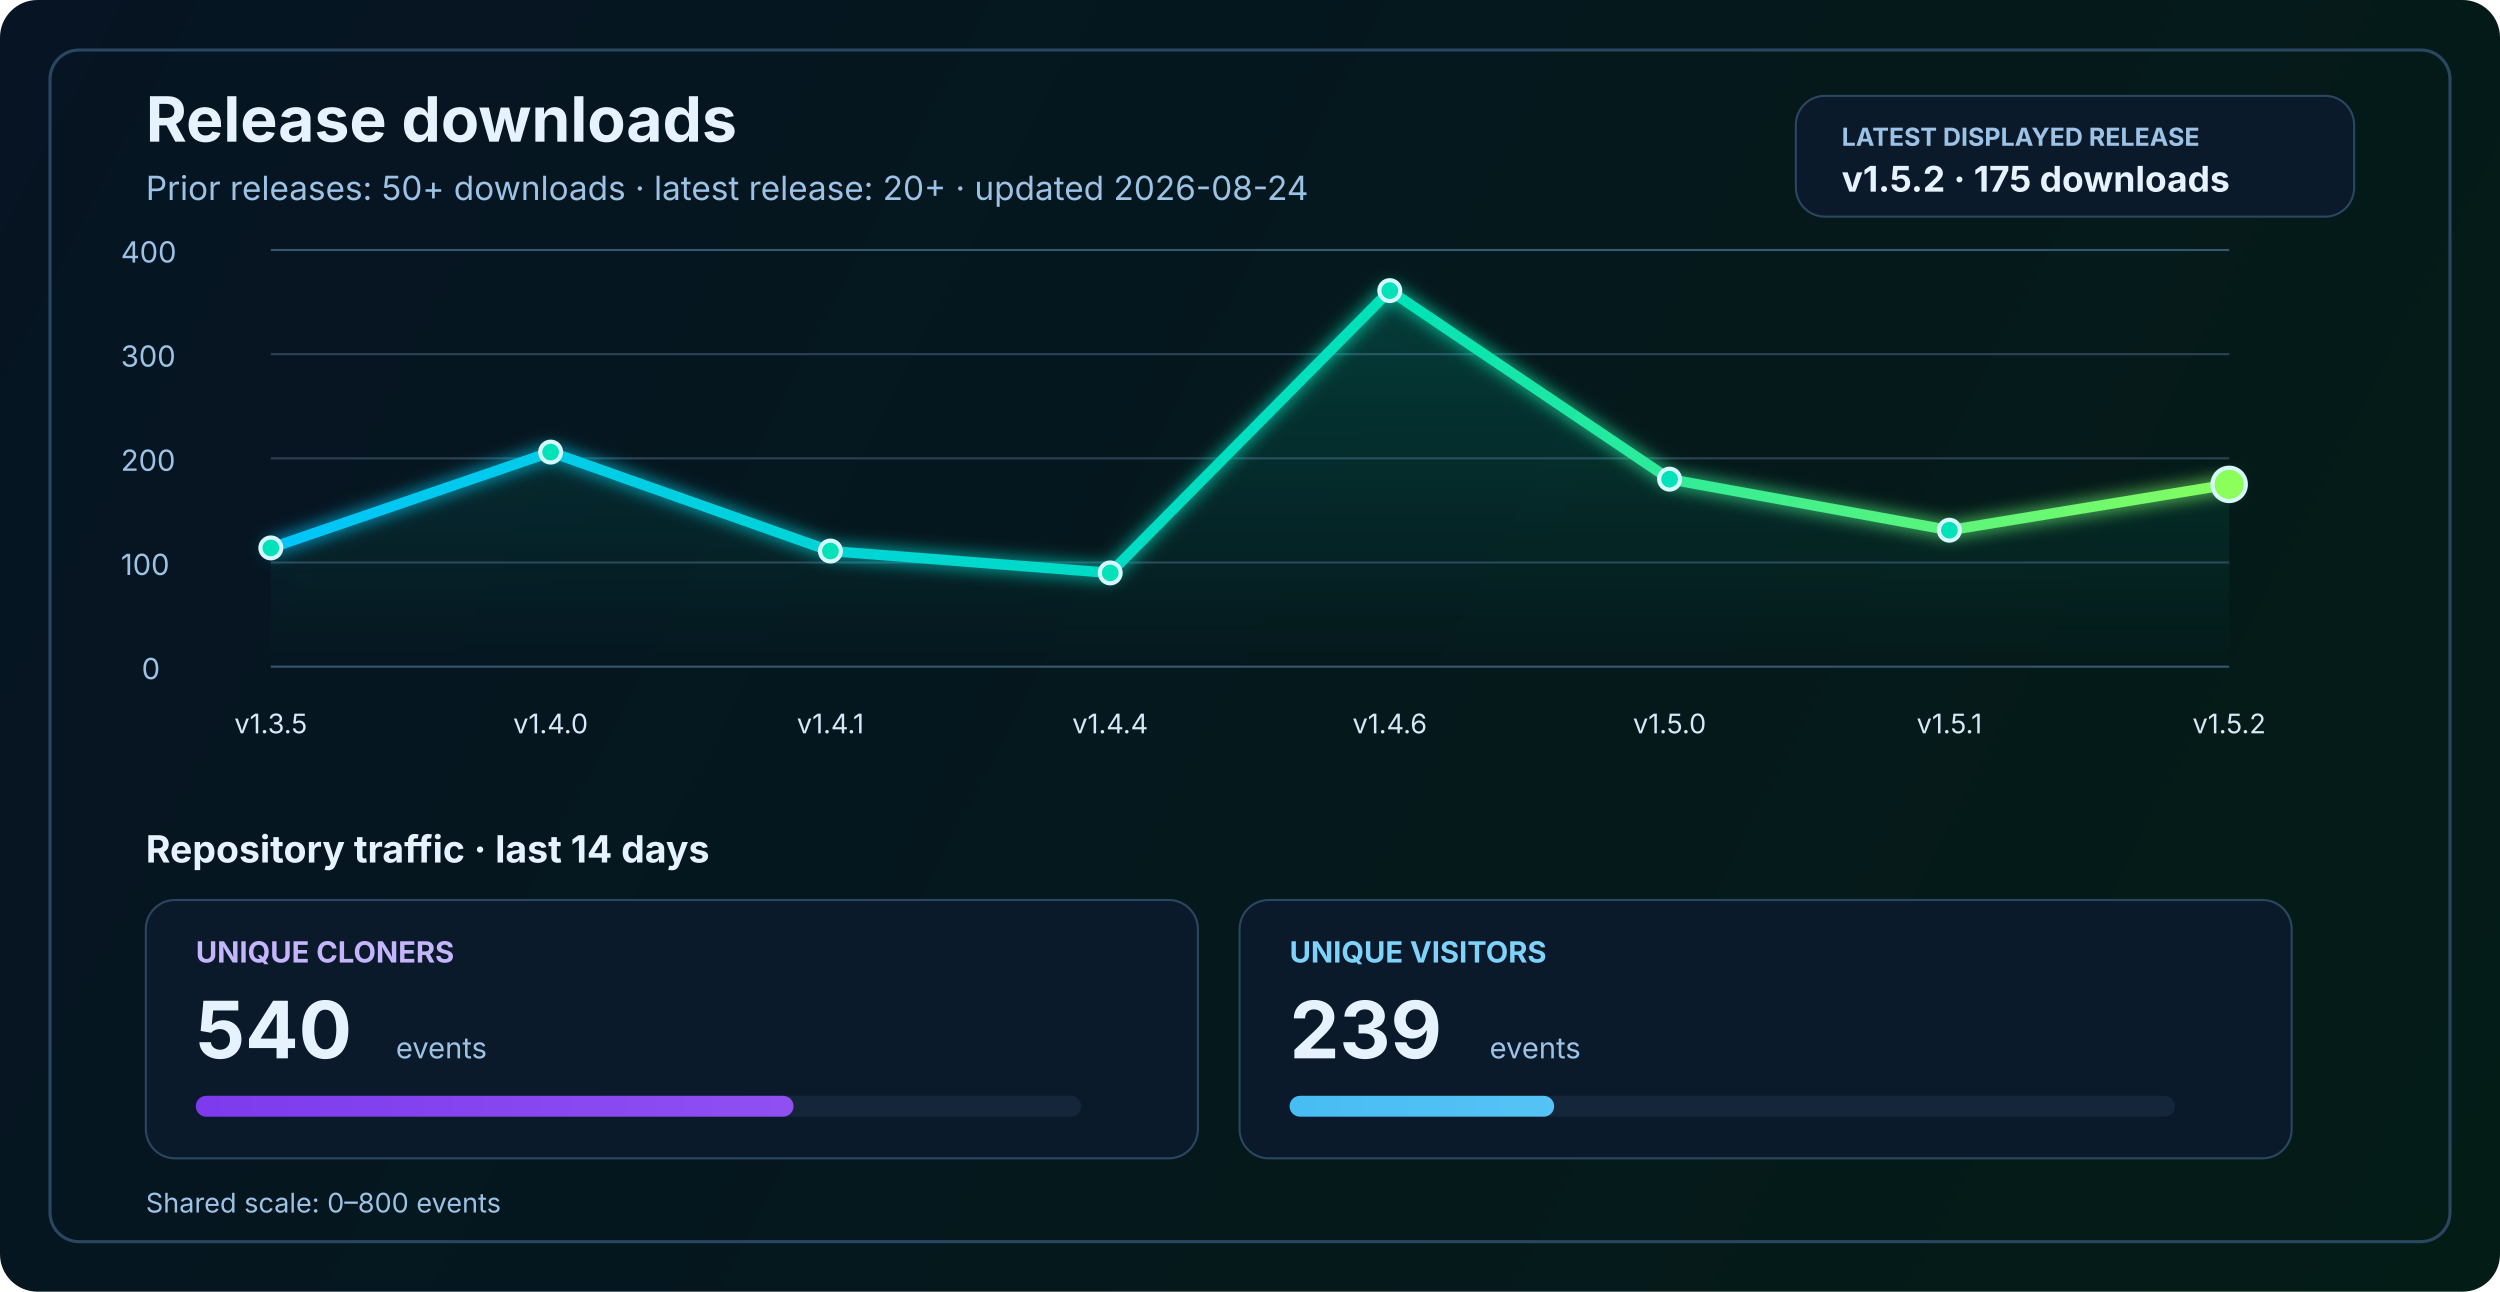
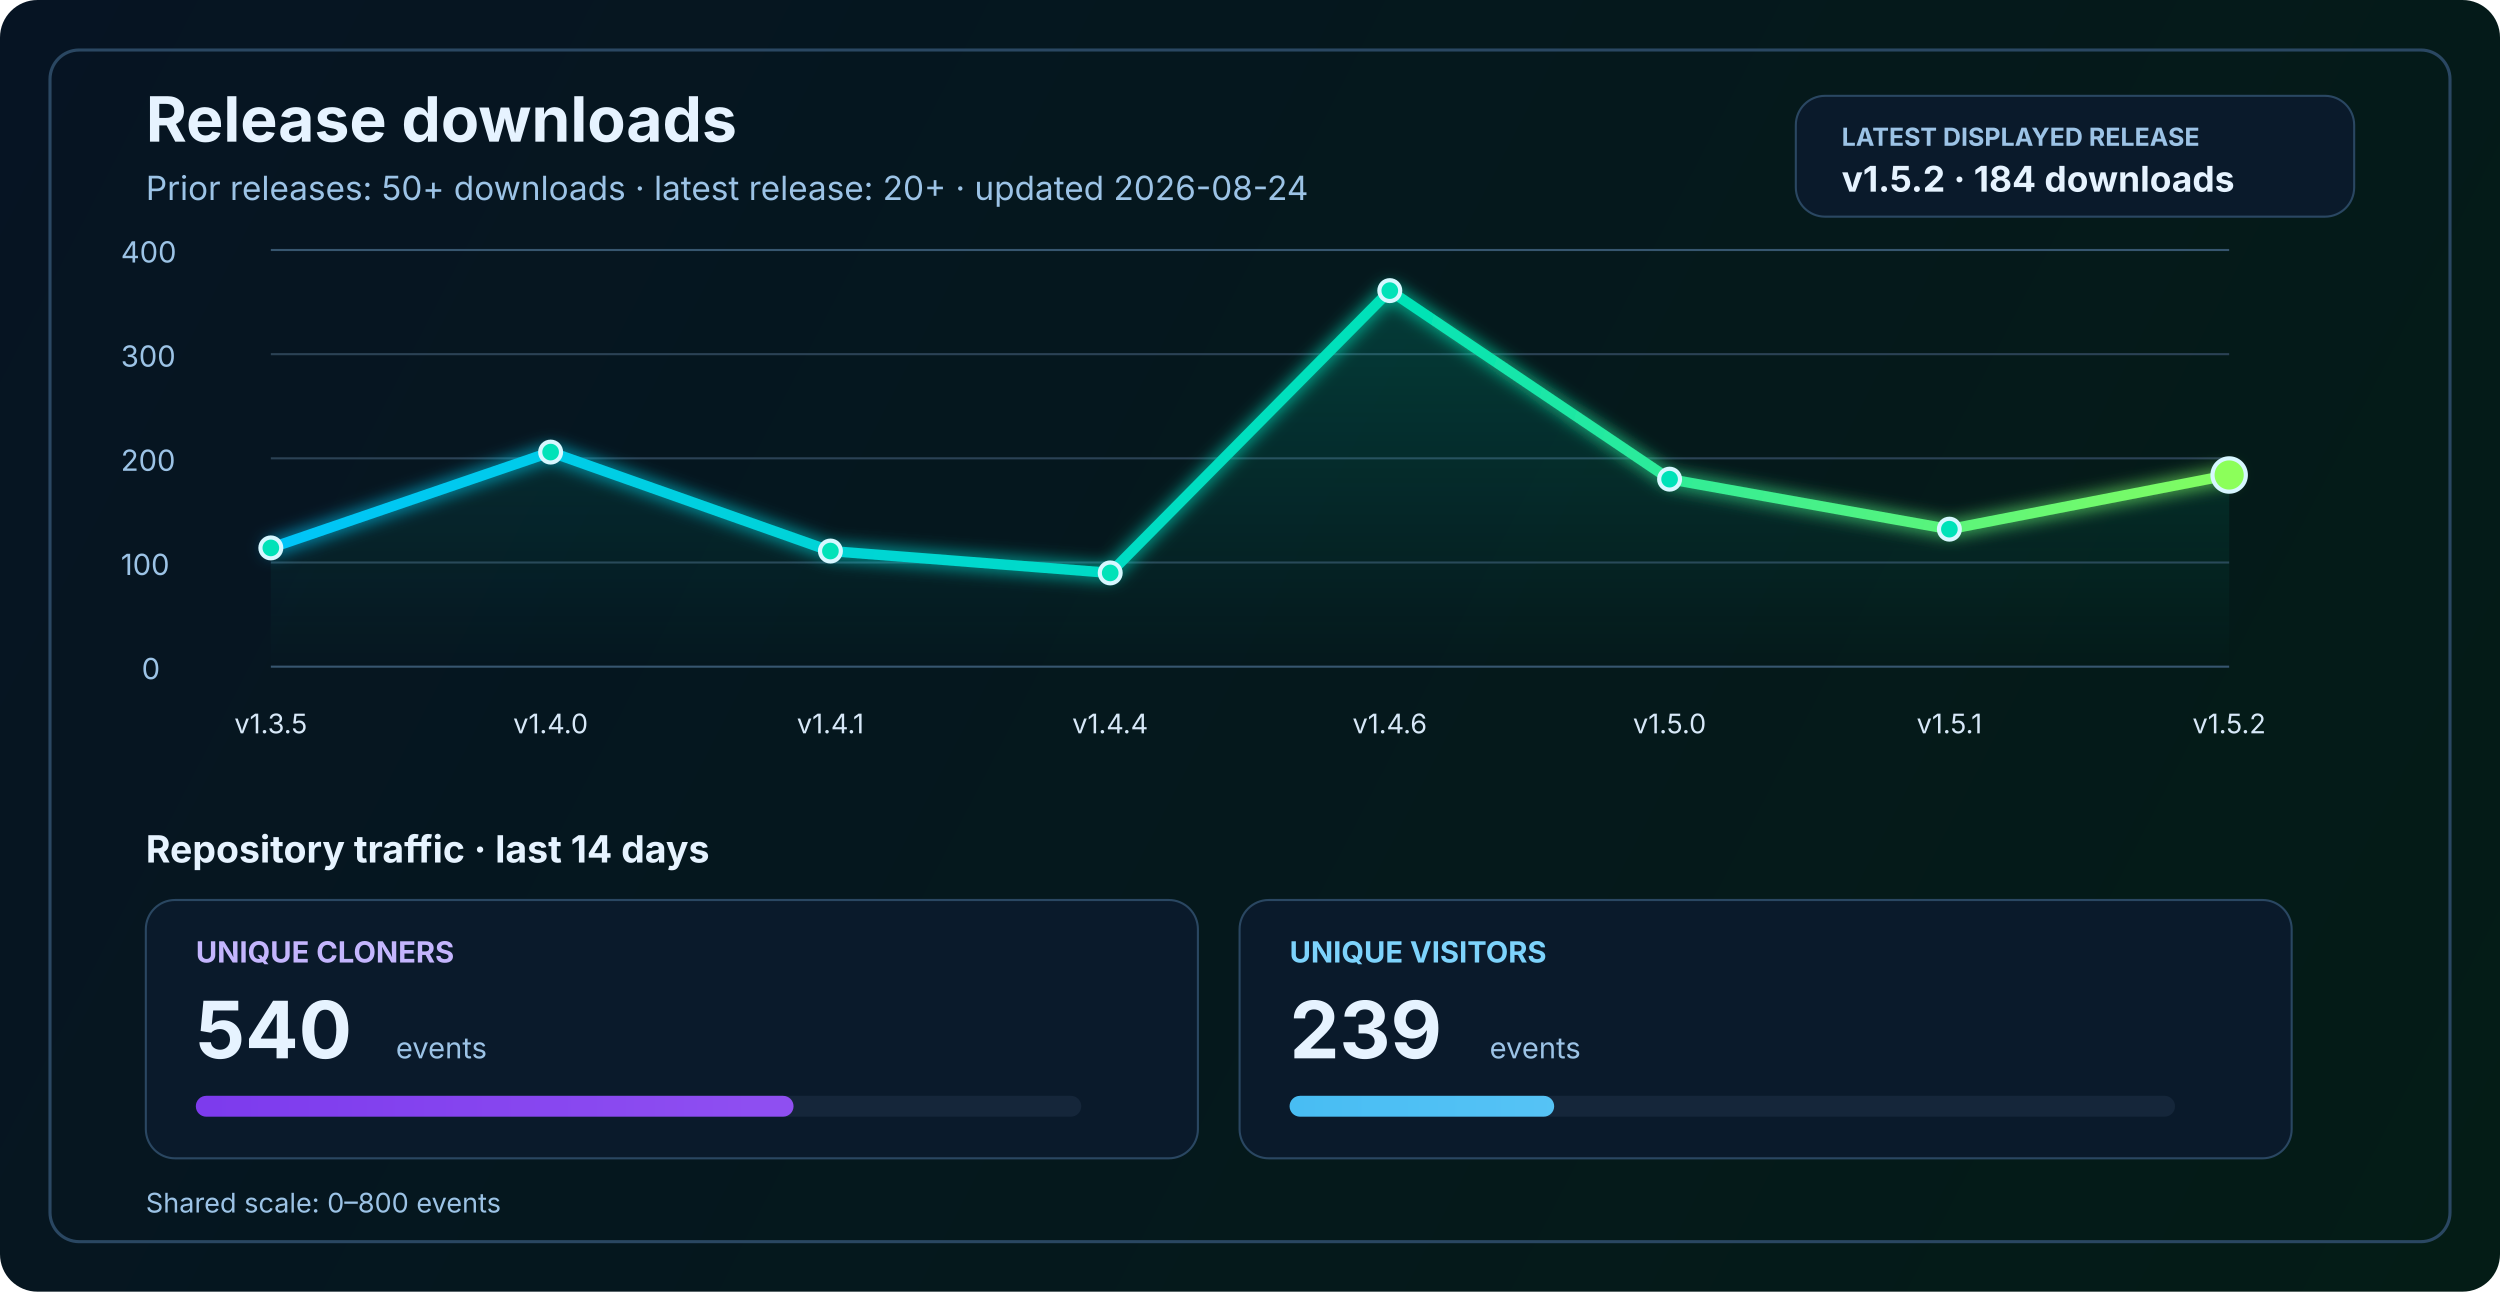
<svg xmlns="http://www.w3.org/2000/svg" width="1200" height="620" viewBox="0 0 1200 620" fill="none" role="img" aria-labelledby="title desc">
  <defs>
    <linearGradient id="bg" x1="0" y1="0" x2="1200" y2="620" gradientUnits="userSpaceOnUse">
      <stop stop-color="#061423" />
      <stop offset="1" stop-color="#041C16" />
    </linearGradient>
    <linearGradient id="line" x1="130" y1="86" x2="1070" y2="340" gradientUnits="userSpaceOnUse">
      <stop stop-color="#00C2FF" />
      <stop offset="0.55" stop-color="#00E2B8" />
      <stop offset="1" stop-color="#8CFF5A" />
    </linearGradient>
    <linearGradient id="area" x1="0" y1="120" x2="0" y2="320" gradientUnits="userSpaceOnUse">
      <stop stop-color="#00E2B8" stop-opacity="0.20" />
      <stop offset="1" stop-color="#00E2B8" stop-opacity="0" />
    </linearGradient>
    <linearGradient id="cloneFill" x1="86" y1="450" x2="1110" y2="450" gradientUnits="userSpaceOnUse">
      <stop stop-color="#7C3AED" />
      <stop offset="1" stop-color="#C084FC" />
    </linearGradient>
    <linearGradient id="viewFill" x1="86" y1="482" x2="1110" y2="482" gradientUnits="userSpaceOnUse">
      <stop stop-color="#0EA5E9" />
      <stop offset="1" stop-color="#7DD3FC" />
    </linearGradient>
    <filter id="glow" x="-50%" y="-50%" width="200%" height="200%">
      <feGaussianBlur stdDeviation="4" result="blur" />
      <feMerge>
        <feMergeNode in="blur" />
        <feMergeNode in="SourceGraphic" />
      </feMerge>
    </filter>
  </defs>
  <rect width="1200" height="620" rx="18" fill="url(#bg)" />
  <rect x="24" y="24" width="1152" height="572" rx="14" stroke="#2A4762" stroke-width="1.5" />
  <text x="70" y="68" fill="#E6F3FF" font-size="30" font-family="SF Pro Display, -apple-system, BlinkMacSystemFont, Segoe UI, sans-serif" font-weight="700">Release downloads</text>
  <text x="70" y="96" fill="#9CC3E6" font-size="16" font-family="SF Pro Text, -apple-system, BlinkMacSystemFont, Segoe UI, sans-serif">Prior releases: 50+ downloads · latest release: 20+ · updated 2026-08-24</text>
  <rect x="862" y="46" width="268" height="58" rx="14" fill="#0A1A2B" stroke="#2A4762" stroke-width="1" />
  <text x="884" y="70" fill="#9CC3E6" font-size="12" font-family="SF Pro Text, -apple-system, BlinkMacSystemFont, Segoe UI, sans-serif" font-weight="700">LATEST DISPLAYED RELEASE</text>
-   <text x="884" y="92" fill="#E6F3FF" font-size="17" font-family="SF Pro Text, -apple-system, BlinkMacSystemFont, Segoe UI, sans-serif" font-weight="700">v1.5.2 · 175 downloads</text>
+   <text x="884" y="92" fill="#E6F3FF" font-size="17" font-family="SF Pro Text, -apple-system, BlinkMacSystemFont, Segoe UI, sans-serif" font-weight="700">v1.5.2 · 184 downloads</text>
  <line x1="130" y1="320.0" x2="1070" y2="320.0" stroke="#37566F" stroke-width="1" />
  <line x1="130" y1="270.0" x2="1070" y2="270.0" stroke="#2B4255" stroke-width="1" />
  <line x1="130" y1="220.0" x2="1070" y2="220.0" stroke="#2B4255" stroke-width="1" />
  <line x1="130" y1="170.0" x2="1070" y2="170.0" stroke="#2B4255" stroke-width="1" />
  <line x1="130" y1="120.0" x2="1070" y2="120.0" stroke="#37566F" stroke-width="1" />
  <text x="68" y="326.0" fill="#9CC3E6" font-size="14" font-family="SF Pro Text, -apple-system, BlinkMacSystemFont, Segoe UI, sans-serif">0</text>
  <text x="58" y="276.0" fill="#9CC3E6" font-size="14" font-family="SF Pro Text, -apple-system, BlinkMacSystemFont, Segoe UI, sans-serif">100</text>
  <text x="58" y="226.0" fill="#9CC3E6" font-size="14" font-family="SF Pro Text, -apple-system, BlinkMacSystemFont, Segoe UI, sans-serif">200</text>
  <text x="58" y="176.0" fill="#9CC3E6" font-size="14" font-family="SF Pro Text, -apple-system, BlinkMacSystemFont, Segoe UI, sans-serif">300</text>
  <text x="58" y="126.0" fill="#9CC3E6" font-size="14" font-family="SF Pro Text, -apple-system, BlinkMacSystemFont, Segoe UI, sans-serif">400</text>
-   <path d="M 130.0 263.0 L 264.3 217.0 L 398.6 264.5 L 532.9 275.0 L 667.1 139.5 L 801.4 230.0 L 935.7 254.5 L 1070.0 232.5 L 1070 320 L 130 320 Z" fill="url(#area)" />
-   <polyline points="130.0,263.0 264.3,217.0 398.6,264.5 532.9,275.0 667.1,139.5 801.4,230.0 935.7,254.5 1070.0,232.5" fill="none" stroke="url(#line)" stroke-width="5" stroke-linecap="round" stroke-linejoin="round" filter="url(#glow)" />
+   <path d="M 130.0 263.0 L 264.3 217.0 L 398.6 264.5 L 532.9 275.0 L 667.1 139.5 L 801.4 230.0 L 935.7 254.0 L 1070.0 228.0 L 1070 320 L 130 320 Z" fill="url(#area)" />
+   <polyline points="130.0,263.0 264.3,217.0 398.6,264.5 532.9,275.0 667.1,139.5 801.4,230.0 935.7,254.0 1070.0,228.0" fill="none" stroke="url(#line)" stroke-width="5" stroke-linecap="round" stroke-linejoin="round" filter="url(#glow)" />
  <circle cx="130.0" cy="263.0" r="5" fill="#00E2B8" stroke="#D7F7FF" stroke-width="2" />
  <circle cx="264.3" cy="217.0" r="5" fill="#00E2B8" stroke="#D7F7FF" stroke-width="2" />
  <circle cx="398.6" cy="264.5" r="5" fill="#00E2B8" stroke="#D7F7FF" stroke-width="2" />
  <circle cx="532.9" cy="275.0" r="5" fill="#00E2B8" stroke="#D7F7FF" stroke-width="2" />
  <circle cx="667.1" cy="139.5" r="5" fill="#00E2B8" stroke="#D7F7FF" stroke-width="2" />
  <circle cx="801.4" cy="230.0" r="5" fill="#00E2B8" stroke="#D7F7FF" stroke-width="2" />
-   <circle cx="935.7" cy="254.5" r="5" fill="#00E2B8" stroke="#D7F7FF" stroke-width="2" />
-   <circle cx="1070.0" cy="232.5" r="8" fill="#8CFF5A" stroke="#D7F7FF" stroke-width="2" />
+   <circle cx="935.7" cy="254.0" r="5" fill="#00E2B8" stroke="#D7F7FF" stroke-width="2" />
+   <circle cx="1070.0" cy="228.0" r="8" fill="#8CFF5A" stroke="#D7F7FF" stroke-width="2" />
  <text x="130.0" y="352" text-anchor="middle" fill="#D7E8F8" font-size="13" font-family="SF Pro Text, -apple-system, BlinkMacSystemFont, Segoe UI, sans-serif">v1.3.5</text>
  <text x="264.3" y="352" text-anchor="middle" fill="#D7E8F8" font-size="13" font-family="SF Pro Text, -apple-system, BlinkMacSystemFont, Segoe UI, sans-serif">v1.4.0</text>
  <text x="398.6" y="352" text-anchor="middle" fill="#D7E8F8" font-size="13" font-family="SF Pro Text, -apple-system, BlinkMacSystemFont, Segoe UI, sans-serif">v1.4.1</text>
  <text x="532.9" y="352" text-anchor="middle" fill="#D7E8F8" font-size="13" font-family="SF Pro Text, -apple-system, BlinkMacSystemFont, Segoe UI, sans-serif">v1.4.4</text>
  <text x="667.1" y="352" text-anchor="middle" fill="#D7E8F8" font-size="13" font-family="SF Pro Text, -apple-system, BlinkMacSystemFont, Segoe UI, sans-serif">v1.4.6</text>
  <text x="801.4" y="352" text-anchor="middle" fill="#D7E8F8" font-size="13" font-family="SF Pro Text, -apple-system, BlinkMacSystemFont, Segoe UI, sans-serif">v1.5.0</text>
  <text x="935.7" y="352" text-anchor="middle" fill="#D7E8F8" font-size="13" font-family="SF Pro Text, -apple-system, BlinkMacSystemFont, Segoe UI, sans-serif">v1.5.1</text>
  <text x="1070.0" y="352" text-anchor="middle" fill="#D7E8F8" font-size="13" font-family="SF Pro Text, -apple-system, BlinkMacSystemFont, Segoe UI, sans-serif">v1.5.2</text>
  <text x="70" y="414" fill="#E6F3FF" font-size="18" font-family="SF Pro Text, -apple-system, BlinkMacSystemFont, Segoe UI, sans-serif" font-weight="700">Repository traffic · last 14 days</text>
  <rect x="70" y="432" width="505" height="124" rx="14" fill="#0A1A2B" stroke="#2A4762" stroke-width="1" />
  <text x="94" y="462" fill="#C4B5FD" font-size="14" font-family="SF Pro Text, -apple-system, BlinkMacSystemFont, Segoe UI, sans-serif" font-weight="700">UNIQUE CLONERS</text>
  <text x="94" y="508" fill="#E6F3FF" font-size="38" font-family="SF Pro Display, -apple-system, BlinkMacSystemFont, Segoe UI, sans-serif" font-weight="700">540</text>
  <text x="190" y="508" fill="#9CC3E6" font-size="14" font-family="SF Pro Text, -apple-system, BlinkMacSystemFont, Segoe UI, sans-serif">events</text>
  <rect x="94" y="526" width="425" height="10" rx="5" fill="#15263A" />
  <rect x="94" y="526" width="286.9" height="10" rx="5" fill="url(#cloneFill)" />
  <rect x="595" y="432" width="505" height="124" rx="14" fill="#0A1A2B" stroke="#2A4762" stroke-width="1" />
  <text x="619" y="462" fill="#7DD3FC" font-size="14" font-family="SF Pro Text, -apple-system, BlinkMacSystemFont, Segoe UI, sans-serif" font-weight="700">UNIQUE VISITORS</text>
  <text x="619" y="508" fill="#E6F3FF" font-size="38" font-family="SF Pro Display, -apple-system, BlinkMacSystemFont, Segoe UI, sans-serif" font-weight="700">239</text>
  <text x="715" y="508" fill="#9CC3E6" font-size="14" font-family="SF Pro Text, -apple-system, BlinkMacSystemFont, Segoe UI, sans-serif">events</text>
  <rect x="619" y="526" width="425" height="10" rx="5" fill="#15263A" />
  <rect x="619" y="526" width="127.0" height="10" rx="5" fill="url(#viewFill)" />
  <text x="70" y="582" fill="#9CC3E6" font-size="13" font-family="SF Pro Text, -apple-system, BlinkMacSystemFont, Segoe UI, sans-serif">Shared scale: 0–800 events</text>
</svg>
